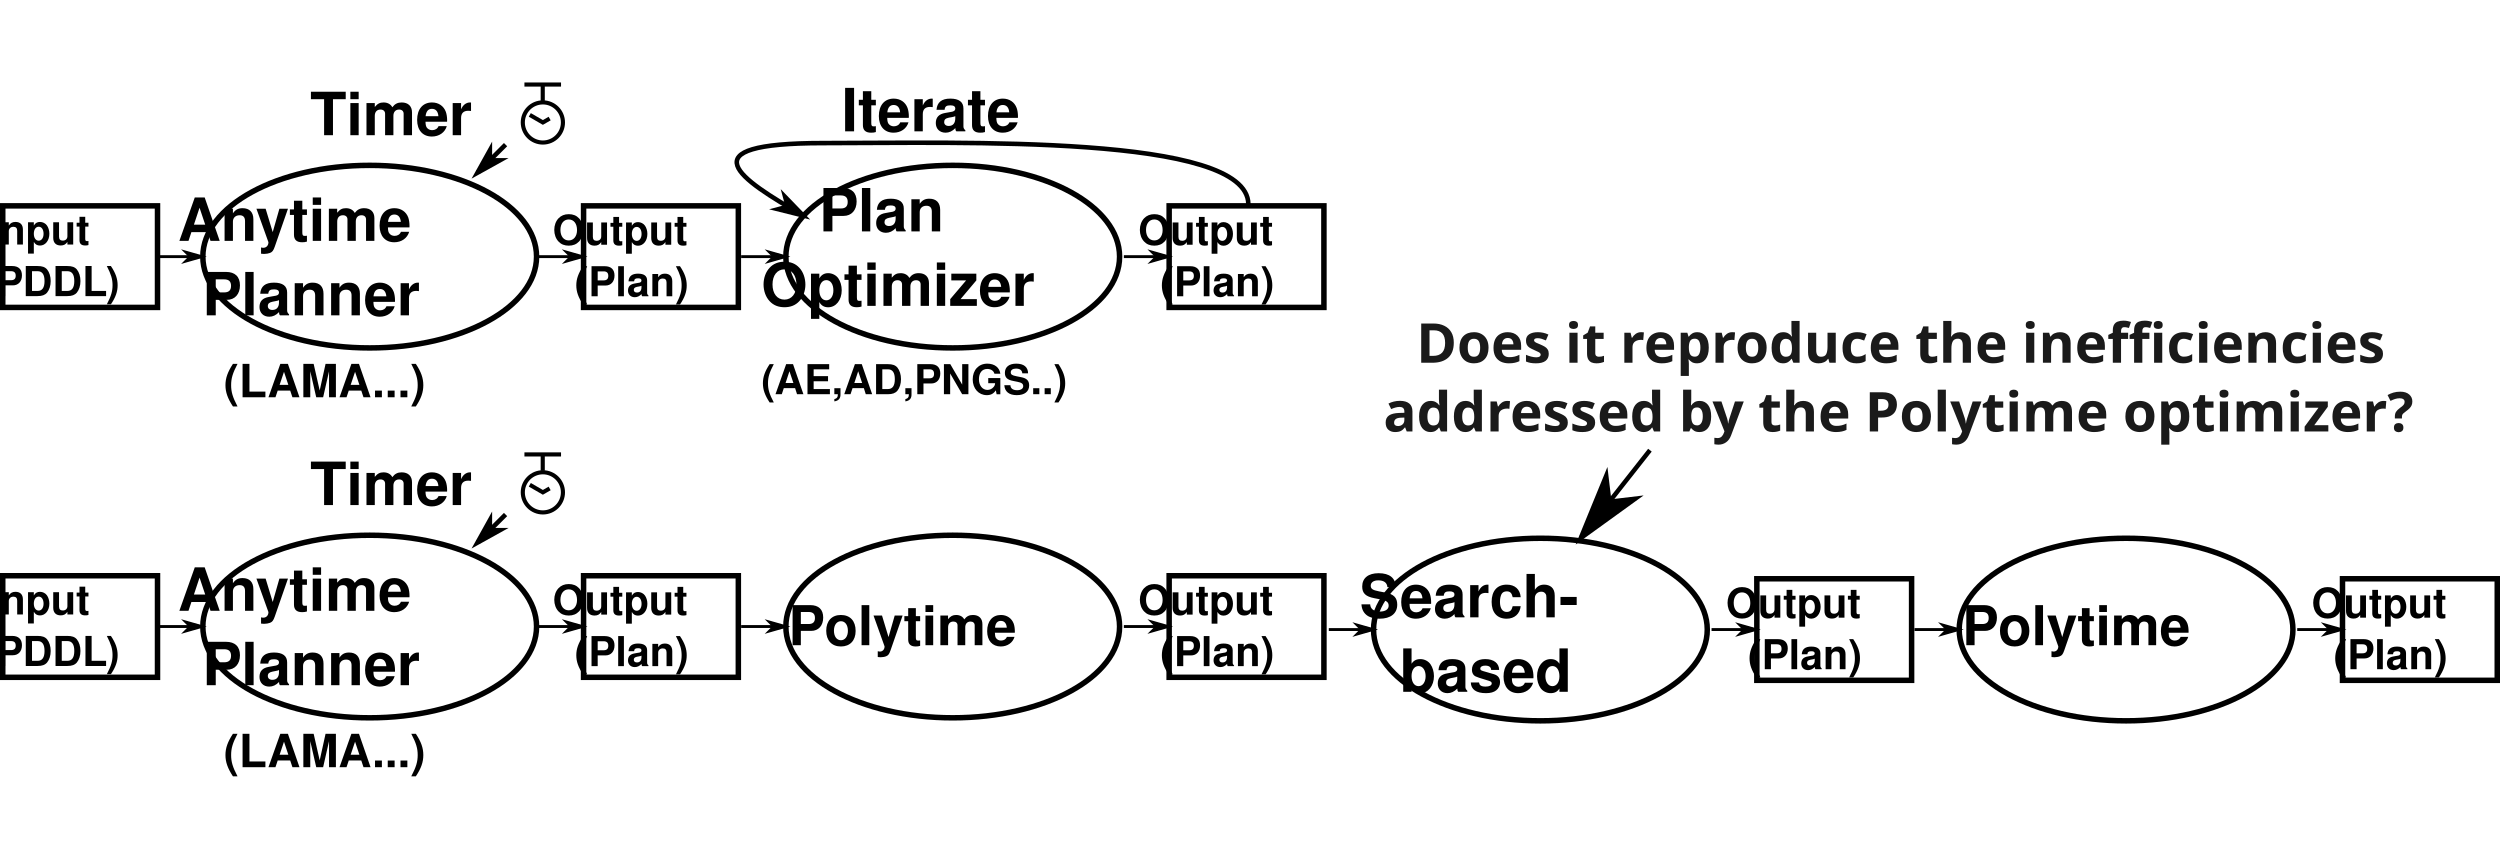
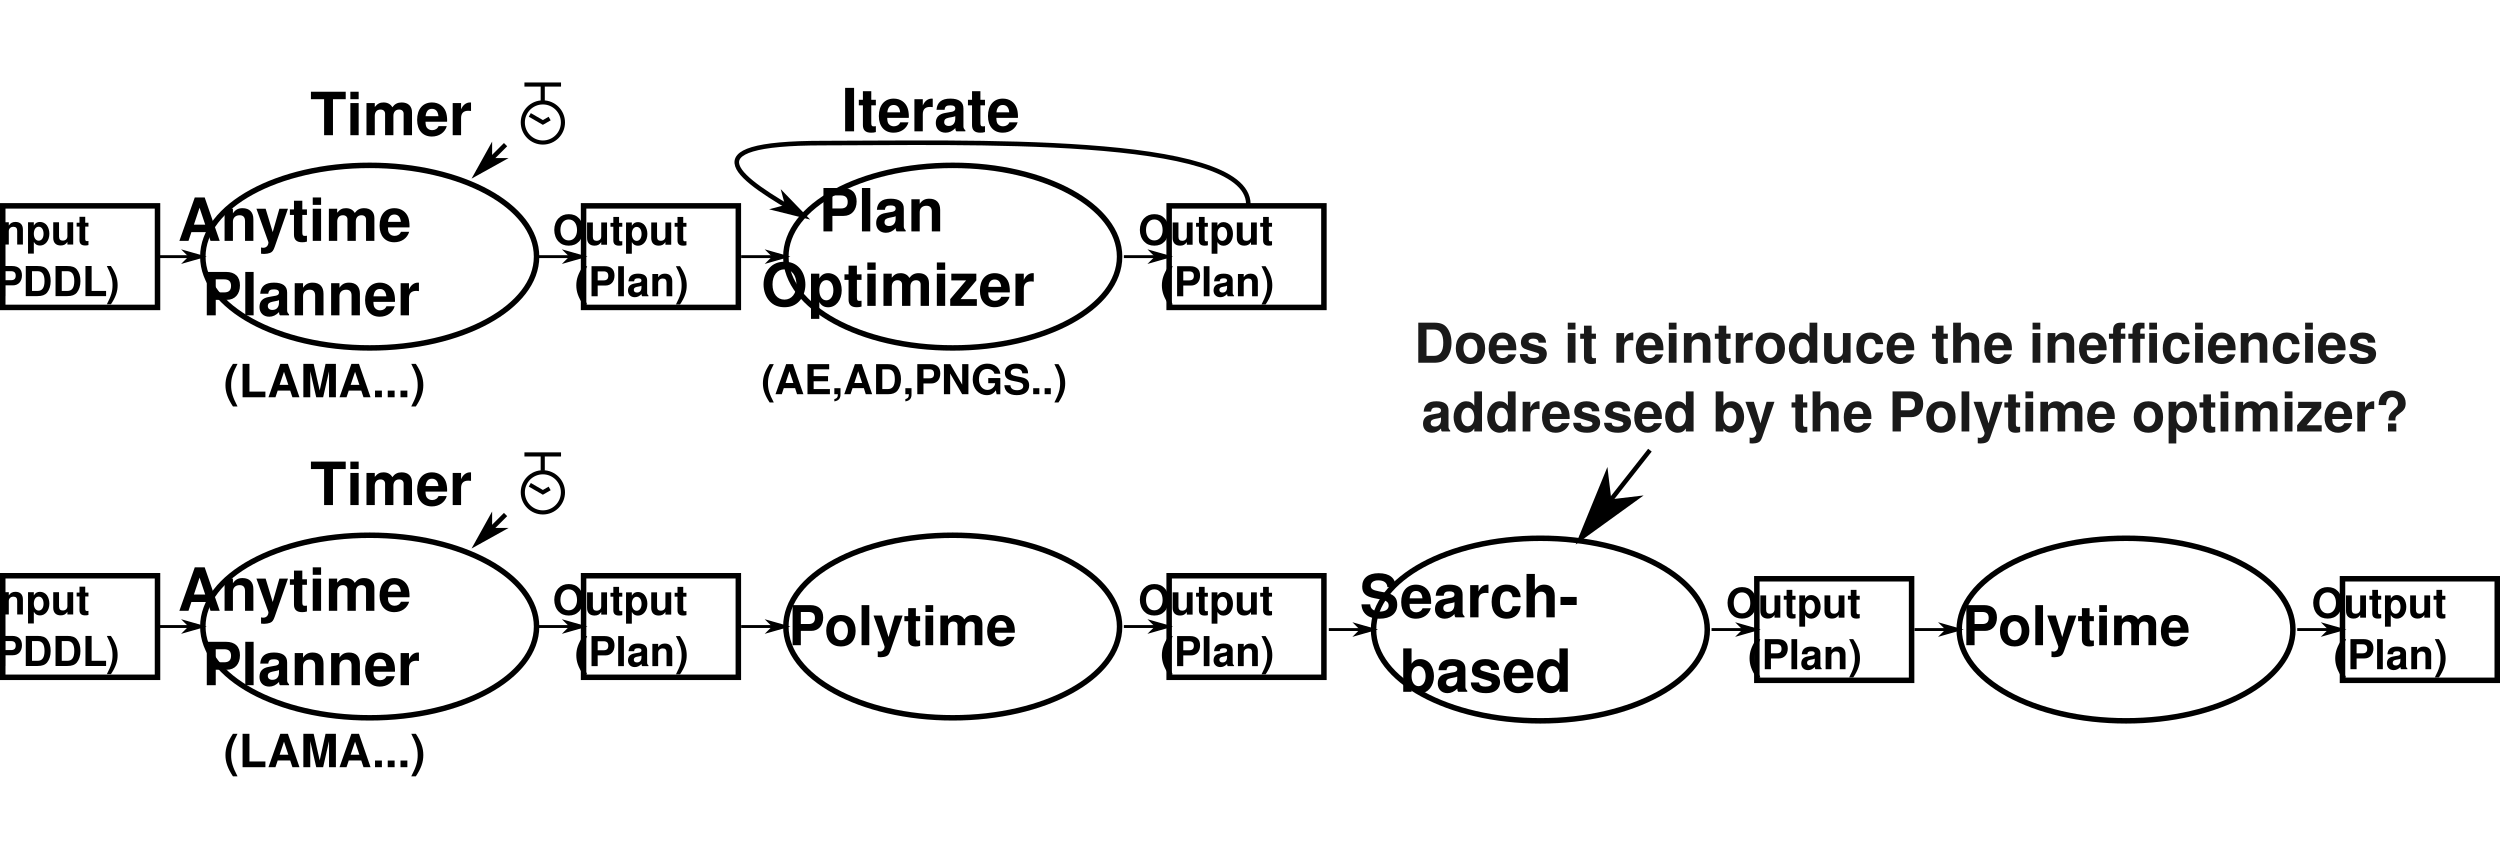
<svg xmlns="http://www.w3.org/2000/svg" width="545.625" height="187.567" id="svg2" version="1.1">
  <defs id="defs4">
    <marker orient="auto" refY="0" refX="0" id="Arrow1Mend" style="overflow:visible">
      <path id="path4344" d="M 0,0 5,-5 -12.5,0 5,5 0,0 z" style="fill-rule:evenodd;stroke:#000000;stroke-width:1pt" transform="matrix(-0.4,0,0,-0.4,-4,0)" />
    </marker>
    <marker orient="auto" refY="0" refX="0" id="Arrow1Lend" style="overflow:visible">
      <path id="path4338" d="M 0,0 5,-5 -12.5,0 5,5 0,0 z" style="fill-rule:evenodd;stroke:#000000;stroke-width:1pt" transform="matrix(-0.8,0,0,-0.8,-10,0)" />
    </marker>
    <marker orient="auto" refY="0" refX="0" id="Arrow1Mend-0" style="overflow:visible">
      <path id="path4344-5" d="M 0,0 5,-5 -12.5,0 5,5 0,0 z" style="fill-rule:evenodd;stroke:#000000;stroke-width:1pt" transform="matrix(-0.4,0,0,-0.4,-4,0)" />
    </marker>
    <marker orient="auto" refY="0" refX="0" id="marker4230" style="overflow:visible">
      <path id="path4232" d="M 0,0 5,-5 -12.5,0 5,5 0,0 z" style="fill-rule:evenodd;stroke:#000000;stroke-width:1pt" transform="matrix(-0.4,0,0,-0.4,-4,0)" />
    </marker>
    <marker orient="auto" refY="0" refX="0" id="marker4234" style="overflow:visible">
      <path id="path4236" d="M 0,0 5,-5 -12.5,0 5,5 0,0 z" style="fill-rule:evenodd;stroke:#000000;stroke-width:1pt" transform="matrix(-0.4,0,0,-0.4,-4,0)" />
    </marker>
    <marker orient="auto" refY="0" refX="0" id="Arrow1Mend-7" style="overflow:visible">
      <path id="path4344-4" d="M 0,0 5,-5 -12.5,0 5,5 0,0 z" style="fill-rule:evenodd;stroke:#000000;stroke-width:1pt" transform="matrix(-0.4,0,0,-0.4,-4,0)" />
    </marker>
    <marker orient="auto" refY="0" refX="0" id="marker4230-1" style="overflow:visible">
      <path id="path4232-6" d="M 0,0 5,-5 -12.5,0 5,5 0,0 z" style="fill-rule:evenodd;stroke:#000000;stroke-width:1pt" transform="matrix(-0.4,0,0,-0.4,-4,0)" />
    </marker>
    <marker orient="auto" refY="0" refX="0" id="marker4234-8" style="overflow:visible">
      <path id="path4236-6" d="M 0,0 5,-5 -12.5,0 5,5 0,0 z" style="fill-rule:evenodd;stroke:#000000;stroke-width:1pt" transform="matrix(-0.4,0,0,-0.4,-4,0)" />
    </marker>
    <marker orient="auto" refY="0" refX="0" id="Arrow1Mend-05" style="overflow:visible">
      <path id="path4344-0" d="M 0,0 5,-5 -12.5,0 5,5 0,0 z" style="fill-rule:evenodd;stroke:#000000;stroke-width:1pt" transform="matrix(-0.4,0,0,-0.4,-4,0)" />
    </marker>
    <marker orient="auto" refY="0" refX="0" id="marker4545" style="overflow:visible">
      <path id="path4547" d="M 0,0 5,-5 -12.5,0 5,5 0,0 z" style="fill-rule:evenodd;stroke:#000000;stroke-width:1pt" transform="matrix(-0.4,0,0,-0.4,-4,0)" />
    </marker>
    <marker orient="auto" refY="0" refX="0" id="marker4549" style="overflow:visible">
      <path id="path4551" d="M 0,0 5,-5 -12.5,0 5,5 0,0 z" style="fill-rule:evenodd;stroke:#000000;stroke-width:1pt" transform="matrix(-0.4,0,0,-0.4,-4,0)" />
    </marker>
    <marker orient="auto" refY="0" refX="0" id="marker4553" style="overflow:visible">
      <path id="path4555" d="M 0,0 5,-5 -12.5,0 5,5 0,0 z" style="fill-rule:evenodd;stroke:#000000;stroke-width:1pt" transform="matrix(-0.4,0,0,-0.4,-4,0)" />
    </marker>
    <marker orient="auto" refY="0" refX="0" id="marker4557" style="overflow:visible">
      <path id="path4559" d="M 0,0 5,-5 -12.5,0 5,5 0,0 z" style="fill-rule:evenodd;stroke:#000000;stroke-width:1pt" transform="matrix(-0.4,0,0,-0.4,-4,0)" />
    </marker>
    <marker orient="auto" refY="0" refX="0" id="marker4561" style="overflow:visible">
      <path id="path4563" d="M 0,0 5,-5 -12.5,0 5,5 0,0 z" style="fill-rule:evenodd;stroke:#000000;stroke-width:1pt" transform="matrix(-0.4,0,0,-0.4,-4,0)" />
    </marker>
  </defs>
  <g id="layer1" transform="translate(-1.874878,-746.7978)">
    <rect style="color:#000000;fill:none;stroke:#000000;stroke-width:1.198;marker:none;visibility:visible;display:inline;overflow:visible;enable-background:accumulate" id="rect5271" width="33.777" height="22.166" x="2.474" y="872.454" />
    <text xml:space="preserve" style="font-size:9px;font-style:normal;font-variant:normal;font-weight:bold;font-stretch:normal;text-indent:0;text-align:center;text-decoration:none;line-height:125%;letter-spacing:normal;word-spacing:normal;text-transform:none;direction:ltr;block-progression:tb;writing-mode:lr-tb;text-anchor:middle;baseline-shift:baseline;color:#000000;fill:#000000;stroke:none;stroke-width:1.8;marker:none;visibility:visible;display:inline;overflow:visible;enable-background:accumulate;font-family:Nimbus Sans L;-inkscape-font-specification:Nimbus Sans L Bold" x="19.227" y="880.897" id="text5273">
      <tspan id="tspan5275" x="19.227" y="880.897">Input</tspan>
      <tspan x="19.227" y="892.147" id="tspan5277">(PDDL)</tspan>
    </text>
    <path style="fill:none;stroke:#000000;stroke-width:0.63;stroke-linecap:butt;stroke-linejoin:miter;stroke-miterlimit:4;stroke-opacity:1;stroke-dasharray:none;marker-end:url(#Arrow1Mend)" d="m 36.251,883.537 9.5,0" id="path5279" />
    <path style="color:#000000;fill:none;stroke:#000000;stroke-width:1.8;marker:none;visibility:visible;display:inline;overflow:visible;enable-background:accumulate" id="path5281" d="m 189.484,91.175 c 0,16.529 -24.492,29.929 -54.705,29.929 -30.213,0 -54.705,-13.4 -54.705,-29.929 0,-16.529 24.492,-29.929 54.705,-29.929 30.213,0 54.705,13.4 54.705,29.929 z" transform="matrix(0.6656825,0,0,0.6656825,-7.157771,822.8434)" />
    <g id="g5432" transform="matrix(0.6656825,0,0,0.6656825,0.6268046,288.3739)">
      <text id="text5283" y="888.897" x="122.887" style="font-size:19.529px;font-style:normal;font-variant:normal;font-weight:bold;font-stretch:normal;text-indent:0;text-align:center;text-decoration:none;line-height:125%;letter-spacing:normal;word-spacing:normal;text-transform:none;direction:ltr;block-progression:tb;writing-mode:lr-tb;text-anchor:middle;baseline-shift:baseline;color:#000000;fill:#000000;stroke:none;stroke-width:1.8;marker:none;visibility:visible;display:inline;overflow:visible;enable-background:accumulate;font-family:Nimbus Sans L;-inkscape-font-specification:Nimbus Sans L Bold" xml:space="preserve">
        <tspan y="888.897" x="122.887" id="tspan5285">Anytime</tspan>
        <tspan y="913.308" x="122.887" id="tspan3032">Planner</tspan>
      </text>
      <text id="text5287" y="940.181" x="122.909" style="font-size:15.022px;font-style:normal;font-variant:normal;font-weight:bold;font-stretch:normal;text-indent:0;text-align:center;text-decoration:none;line-height:125%;letter-spacing:normal;word-spacing:normal;text-transform:none;direction:ltr;block-progression:tb;writing-mode:lr-tb;text-anchor:middle;baseline-shift:baseline;color:#000000;fill:#000000;fill-opacity:1;fill-rule:evenodd;stroke:none;stroke-width:1.8;marker:none;visibility:visible;display:inline;overflow:visible;enable-background:accumulate;font-family:Nimbus Sans L;-inkscape-font-specification:Nimbus Sans L Bold" xml:space="preserve">
        <tspan y="940.181" x="122.909" id="tspan5289">(LAMA...)</tspan>
      </text>
    </g>
    <rect style="color:#000000;fill:none;stroke:#000000;stroke-width:1.198;marker:none;visibility:visible;display:inline;overflow:visible;enable-background:accumulate" id="rect5271-3" width="33.777" height="22.166" x="129.24" y="872.454" />
    <text xml:space="preserve" style="font-size:9px;font-style:normal;font-variant:normal;font-weight:bold;font-stretch:normal;text-indent:0;text-align:center;text-decoration:none;line-height:125%;letter-spacing:normal;word-spacing:normal;text-transform:none;direction:ltr;block-progression:tb;writing-mode:lr-tb;text-anchor:middle;baseline-shift:baseline;color:#000000;fill:#000000;stroke:none;stroke-width:1.8;marker:none;visibility:visible;display:inline;overflow:visible;enable-background:accumulate;font-family:Nimbus Sans L;-inkscape-font-specification:Nimbus Sans L Bold" x="145.993" y="880.941" id="text5273-6">
      <tspan id="tspan5275-3" x="145.993" y="880.941">Output</tspan>
      <tspan x="145.993" y="892.191" id="tspan5277-6">(Plan)</tspan>
    </text>
    <path style="fill:none;stroke:#000000;stroke-width:0.63;stroke-linecap:butt;stroke-linejoin:miter;stroke-miterlimit:4;stroke-opacity:1;stroke-dasharray:none;marker-end:url(#Arrow1Mend)" d="m 119.356,883.537 9.5,0" id="path5279-1" />
    <path style="color:#000000;fill:none;stroke:#000000;stroke-width:1.8;marker:none;visibility:visible;display:inline;overflow:visible;enable-background:accumulate" id="path5281-6" d="m 189.484,91.175 c 0,16.529 -24.492,29.929 -54.705,29.929 -30.213,0 -54.705,-13.4 -54.705,-29.929 0,-16.529 24.492,-29.929 54.705,-29.929 30.213,0 54.705,13.4 54.705,29.929 z" transform="matrix(0.6656825,0,0,0.6656825,120.0869,822.8434)" />
    <g id="g5438" transform="matrix(0.6656825,0,0,0.6656825,1.46772,299.5145)">
      <text id="text5283-8" y="883.452" x="314.037" style="font-size:18.027px;font-style:normal;font-variant:normal;font-weight:bold;font-stretch:normal;text-indent:0;text-align:center;text-decoration:none;line-height:125%;letter-spacing:normal;word-spacing:normal;text-transform:none;direction:ltr;block-progression:tb;writing-mode:lr-tb;text-anchor:middle;baseline-shift:baseline;color:#000000;fill:#000000;stroke:none;stroke-width:1.8;marker:none;visibility:visible;display:inline;overflow:visible;enable-background:accumulate;font-family:Nimbus Sans L;-inkscape-font-specification:Nimbus Sans L Bold" xml:space="preserve">
        <tspan y="883.452" x="314.037" id="tspan3055">Polytime</tspan>
      </text>
    </g>
    <rect style="color:#000000;fill:none;stroke:#000000;stroke-width:1.198;marker:none;visibility:visible;display:inline;overflow:visible;enable-background:accumulate" id="rect5271-3-6" width="33.777" height="22.166" x="257.042" y="872.454" />
    <text xml:space="preserve" style="font-size:9px;font-style:normal;font-variant:normal;font-weight:bold;font-stretch:normal;text-indent:0;text-align:center;text-decoration:none;line-height:125%;letter-spacing:normal;word-spacing:normal;text-transform:none;direction:ltr;block-progression:tb;writing-mode:lr-tb;text-anchor:middle;baseline-shift:baseline;color:#000000;fill:#000000;stroke:none;stroke-width:1.8;marker:none;visibility:visible;display:inline;overflow:visible;enable-background:accumulate;font-family:Nimbus Sans L;-inkscape-font-specification:Nimbus Sans L Bold" x="273.795" y="880.941" id="text5273-6-9">
      <tspan id="tspan5275-3-3" x="273.795" y="880.941">Output</tspan>
      <tspan x="273.795" y="892.191" id="tspan5277-6-1">(Plan)</tspan>
    </text>
    <path style="fill:none;stroke:#000000;stroke-width:0.63;stroke-linecap:butt;stroke-linejoin:miter;stroke-miterlimit:4;stroke-opacity:1;stroke-dasharray:none;marker-end:url(#Arrow1Mend)" d="m 247.158,883.537 9.5,0" id="path5279-1-9" />
    <path style="fill:none;stroke:#000000;stroke-width:0.63;stroke-linecap:butt;stroke-linejoin:miter;stroke-miterlimit:4;stroke-opacity:1;stroke-dasharray:none;marker-end:url(#Arrow1Mend)" d="m 163.626,883.537 9.5,0" id="path5279-1-7" />
    <path style="fill:none;stroke:#000000;stroke-width:1px;stroke-linecap:butt;stroke-linejoin:miter;stroke-opacity:1;marker-end:url(#Arrow1Mend)" d="m 112.213,859.093 -6.027,6.027" id="path6322" />
    <path style="color:#000000;fill:none;stroke:#000000;stroke-width:2.905;stroke-miterlimit:4;stroke-dasharray:none;marker:none;visibility:visible;display:inline;overflow:visible;enable-background:accumulate" id="path5281-9" d="m 148.918,91.175 c 0,7.809 -6.33,14.139 -14.139,14.139 -7.809,0 -14.139,-6.33 -14.139,-14.139 0,-7.809 6.33,-14.139 14.139,-14.139 7.809,0 14.139,6.33 14.139,14.139 z" transform="matrix(0.3098113,0,0,0.3098113,78.60116,826.0054)" />
    <path style="fill:none;stroke:#000000;stroke-width:0.9;stroke-linecap:butt;stroke-linejoin:miter;stroke-miterlimit:4;stroke-opacity:1;stroke-dasharray:none" d="m 121.836,853.399 -1.478,0.854 -2.855,-1.648" id="path6528" />
    <path style="fill:none;stroke:#000000;stroke-width:0.9;stroke-linecap:butt;stroke-linejoin:miter;stroke-miterlimit:4;stroke-opacity:1;stroke-dasharray:none" d="m 120.327,849.554 0,-3.27" id="path6530" />
    <path style="fill:none;stroke:#000000;stroke-width:0.9;stroke-linecap:butt;stroke-linejoin:miter;stroke-miterlimit:4;stroke-opacity:1;stroke-dasharray:none" d="m 124.321,845.976 -7.989,0" id="path6532" />
    <text xml:space="preserve" style="font-size:13px;font-style:normal;font-variant:normal;font-weight:bold;font-stretch:normal;text-indent:0;text-align:center;text-decoration:none;line-height:125%;letter-spacing:normal;word-spacing:normal;text-transform:none;direction:ltr;block-progression:tb;writing-mode:lr-tb;text-anchor:middle;baseline-shift:baseline;color:#000000;fill:#000000;fill-opacity:1;fill-rule:evenodd;stroke:none;stroke-width:0.9;marker:none;visibility:visible;display:inline;overflow:visible;enable-background:accumulate;font-family:Nimbus Sans L;-inkscape-font-specification:Nimbus Sans L Bold" x="96.268" y="857.028" id="text6534">
      <tspan id="tspan6536" x="96.268" y="857.028">Timer</tspan>
    </text>
    <path style="color:#000000;fill:none;stroke:#000000;stroke-width:1.8;marker:none;visibility:visible;display:inline;overflow:visible;enable-background:accumulate" id="path5281-6-7" d="m 189.484,91.175 c 0,16.529 -24.492,29.929 -54.705,29.929 -30.213,0 -54.705,-13.4 -54.705,-29.929 0,-16.529 24.492,-29.929 54.705,-29.929 30.213,0 54.705,13.4 54.705,29.929 z" transform="matrix(0.6656825,0,0,0.6656825,248.3491,823.5025)" />
    <g id="g5438-9" transform="matrix(0.6656825,0,0,0.6656825,129.7299,303.0155)">
      <text id="text5283-8-4" y="869.052" x="314.037" style="font-size:19.529px;font-style:normal;font-variant:normal;font-weight:bold;font-stretch:normal;text-indent:0;text-align:center;text-decoration:none;line-height:125%;letter-spacing:normal;word-spacing:normal;text-transform:none;direction:ltr;block-progression:tb;writing-mode:lr-tb;text-anchor:middle;baseline-shift:baseline;color:#000000;fill:#000000;stroke:none;stroke-width:1.8;marker:none;visibility:visible;display:inline;overflow:visible;enable-background:accumulate;font-family:Nimbus Sans L;-inkscape-font-specification:Nimbus Sans L Bold" xml:space="preserve">
        <tspan y="869.052" x="314.037" id="tspan3055-6">Search-</tspan>
        <tspan y="893.463" x="314.037" id="tspan3151">based</tspan>
      </text>
    </g>
    <rect style="color:#000000;fill:none;stroke:#000000;stroke-width:1.198;marker:none;visibility:visible;display:inline;overflow:visible;enable-background:accumulate" id="rect5271-3-6-6" width="33.777" height="22.166" x="385.304" y="873.113" />
    <text xml:space="preserve" style="font-size:9px;font-style:normal;font-variant:normal;font-weight:bold;font-stretch:normal;text-indent:0;text-align:center;text-decoration:none;line-height:125%;letter-spacing:normal;word-spacing:normal;text-transform:none;direction:ltr;block-progression:tb;writing-mode:lr-tb;text-anchor:middle;baseline-shift:baseline;color:#000000;fill:#000000;stroke:none;stroke-width:1.8;marker:none;visibility:visible;display:inline;overflow:visible;enable-background:accumulate;font-family:Nimbus Sans L;-inkscape-font-specification:Nimbus Sans L Bold" x="402.057" y="881.6" id="text5273-6-9-9">
      <tspan id="tspan5275-3-3-5" x="402.057" y="881.6">Output</tspan>
      <tspan x="402.057" y="892.85" id="tspan5277-6-1-1">(Plan)</tspan>
    </text>
    <path style="fill:none;stroke:#000000;stroke-width:0.63;stroke-linecap:butt;stroke-linejoin:miter;stroke-miterlimit:4;stroke-opacity:1;stroke-dasharray:none;marker-end:url(#Arrow1Mend)" d="m 375.42,884.196 9.5,0" id="path5279-1-9-4" />
    <path style="fill:none;stroke:#000000;stroke-width:0.63;stroke-linecap:butt;stroke-linejoin:miter;stroke-miterlimit:4;stroke-opacity:1;stroke-dasharray:none;marker-end:url(#Arrow1Mend)" d="m 291.888,884.196 9.5,0" id="path5279-1-7-3" />
    <path style="color:#000000;fill:none;stroke:#000000;stroke-width:1.8;marker:none;visibility:visible;display:inline;overflow:visible;enable-background:accumulate" id="path5281-6-3" d="m 189.484,91.175 c 0,16.529 -24.492,29.929 -54.705,29.929 -30.213,0 -54.705,-13.4 -54.705,-29.929 0,-16.529 24.492,-29.929 54.705,-29.929 30.213,0 54.705,13.4 54.705,29.929 z" transform="matrix(0.6656825,0,0,0.6656825,376.1682,823.5025)" />
    <rect style="color:#000000;fill:none;stroke:#000000;stroke-width:1.198;marker:none;visibility:visible;display:inline;overflow:visible;enable-background:accumulate" id="rect5271-3-6-5" width="33.777" height="22.166" x="513.124" y="873.113" />
    <text xml:space="preserve" style="font-size:9px;font-style:normal;font-variant:normal;font-weight:bold;font-stretch:normal;text-indent:0;text-align:center;text-decoration:none;line-height:125%;letter-spacing:normal;word-spacing:normal;text-transform:none;direction:ltr;block-progression:tb;writing-mode:lr-tb;text-anchor:middle;baseline-shift:baseline;color:#000000;fill:#000000;stroke:none;stroke-width:1.8;marker:none;visibility:visible;display:inline;overflow:visible;enable-background:accumulate;font-family:Nimbus Sans L;-inkscape-font-specification:Nimbus Sans L Bold" x="529.877" y="881.6" id="text5273-6-9-3">
      <tspan id="tspan5275-3-3-9" x="529.877" y="881.6">Output</tspan>
      <tspan x="529.877" y="892.85" id="tspan5277-6-1-0">(Plan)</tspan>
    </text>
    <path style="fill:none;stroke:#000000;stroke-width:0.63;stroke-linecap:butt;stroke-linejoin:miter;stroke-miterlimit:4;stroke-opacity:1;stroke-dasharray:none;marker-end:url(#Arrow1Mend)" d="m 503.24,884.196 9.5,0" id="path5279-1-9-1" />
    <path style="fill:none;stroke:#000000;stroke-width:0.63;stroke-linecap:butt;stroke-linejoin:miter;stroke-miterlimit:4;stroke-opacity:1;stroke-dasharray:none;marker-end:url(#Arrow1Mend)" d="m 419.707,884.196 9.5,0" id="path5279-1-7-0" />
    <rect style="color:#000000;fill:none;stroke:#000000;stroke-width:1.198;marker:none;visibility:visible;display:inline;overflow:visible;enable-background:accumulate" id="rect5271-7" width="33.777" height="22.166" x="2.474" y="791.726" />
    <text xml:space="preserve" style="font-size:9px;font-style:normal;font-variant:normal;font-weight:bold;font-stretch:normal;text-indent:0;text-align:center;text-decoration:none;line-height:125%;letter-spacing:normal;word-spacing:normal;text-transform:none;direction:ltr;block-progression:tb;writing-mode:lr-tb;text-anchor:middle;baseline-shift:baseline;color:#000000;fill:#000000;stroke:none;stroke-width:1.8;marker:none;visibility:visible;display:inline;overflow:visible;enable-background:accumulate;font-family:Nimbus Sans L;-inkscape-font-specification:Nimbus Sans L Bold" x="19.227" y="800.169" id="text5273-7">
      <tspan id="tspan5275-7" x="19.227" y="800.169">Input</tspan>
      <tspan x="19.227" y="811.419" id="tspan5277-62">(PDDL)</tspan>
    </text>
    <path style="fill:none;stroke:#000000;stroke-width:0.63;stroke-linecap:butt;stroke-linejoin:miter;stroke-miterlimit:4;stroke-opacity:1;stroke-dasharray:none;marker-end:url(#Arrow1Mend)" d="m 36.251,802.809 9.5,0" id="path5279-4" />
    <path style="color:#000000;fill:none;stroke:#000000;stroke-width:1.8;marker:none;visibility:visible;display:inline;overflow:visible;enable-background:accumulate" id="path5281-93" d="m 189.484,91.175 c 0,16.529 -24.492,29.929 -54.705,29.929 -30.213,0 -54.705,-13.4 -54.705,-29.929 0,-16.529 24.492,-29.929 54.705,-29.929 30.213,0 54.705,13.4 54.705,29.929 z" transform="matrix(0.6656825,0,0,0.6656825,-7.157771,742.1156)" />
    <g id="g5432-1" transform="matrix(0.6656825,0,0,0.6656825,0.6268046,207.6461)">
      <text id="text5283-0" y="888.897" x="122.887" style="font-size:19.529px;font-style:normal;font-variant:normal;font-weight:bold;font-stretch:normal;text-indent:0;text-align:center;text-decoration:none;line-height:125%;letter-spacing:normal;word-spacing:normal;text-transform:none;direction:ltr;block-progression:tb;writing-mode:lr-tb;text-anchor:middle;baseline-shift:baseline;color:#000000;fill:#000000;stroke:none;stroke-width:1.8;marker:none;visibility:visible;display:inline;overflow:visible;enable-background:accumulate;font-family:Nimbus Sans L;-inkscape-font-specification:Nimbus Sans L Bold" xml:space="preserve">
        <tspan y="888.897" x="122.887" id="tspan5285-3">Anytime</tspan>
        <tspan y="913.308" x="122.887" id="tspan3032-2">Planner</tspan>
      </text>
      <text id="text5287-64" y="940.181" x="122.909" style="font-size:15.022px;font-style:normal;font-variant:normal;font-weight:bold;font-stretch:normal;text-indent:0;text-align:center;text-decoration:none;line-height:125%;letter-spacing:normal;word-spacing:normal;text-transform:none;direction:ltr;block-progression:tb;writing-mode:lr-tb;text-anchor:middle;baseline-shift:baseline;color:#000000;fill:#000000;fill-opacity:1;fill-rule:evenodd;stroke:none;stroke-width:1.8;marker:none;visibility:visible;display:inline;overflow:visible;enable-background:accumulate;font-family:Nimbus Sans L;-inkscape-font-specification:Nimbus Sans L Bold" xml:space="preserve">
        <tspan y="940.181" x="122.909" id="tspan5289-2">(LAMA...)</tspan>
      </text>
    </g>
    <rect style="color:#000000;fill:none;stroke:#000000;stroke-width:1.198;marker:none;visibility:visible;display:inline;overflow:visible;enable-background:accumulate" id="rect5271-3-65" width="33.777" height="22.166" x="129.24" y="791.726" />
    <text xml:space="preserve" style="font-size:9px;font-style:normal;font-variant:normal;font-weight:bold;font-stretch:normal;text-indent:0;text-align:center;text-decoration:none;line-height:125%;letter-spacing:normal;word-spacing:normal;text-transform:none;direction:ltr;block-progression:tb;writing-mode:lr-tb;text-anchor:middle;baseline-shift:baseline;color:#000000;fill:#000000;stroke:none;stroke-width:1.8;marker:none;visibility:visible;display:inline;overflow:visible;enable-background:accumulate;font-family:Nimbus Sans L;-inkscape-font-specification:Nimbus Sans L Bold" x="145.993" y="800.213" id="text5273-6-7">
      <tspan id="tspan5275-3-8" x="145.993" y="800.213">Output</tspan>
      <tspan x="145.993" y="811.463" id="tspan5277-6-2">(Plan)</tspan>
    </text>
    <path style="fill:none;stroke:#000000;stroke-width:0.63;stroke-linecap:butt;stroke-linejoin:miter;stroke-miterlimit:4;stroke-opacity:1;stroke-dasharray:none;marker-end:url(#Arrow1Mend)" d="m 119.356,802.809 9.5,0" id="path5279-1-3" />
    <path style="color:#000000;fill:none;stroke:#000000;stroke-width:1.8;marker:none;visibility:visible;display:inline;overflow:visible;enable-background:accumulate" id="path5281-6-8" d="m 189.484,91.175 c 0,16.529 -24.492,29.929 -54.705,29.929 -30.213,0 -54.705,-13.4 -54.705,-29.929 0,-16.529 24.492,-29.929 54.705,-29.929 30.213,0 54.705,13.4 54.705,29.929 z" transform="matrix(0.6656825,0,0,0.6656825,120.0869,742.1156)" />
    <g id="g5438-6" transform="matrix(0.6656825,0,0,0.6656825,1.46772,218.7867)">
      <text id="text5283-8-8" y="869.052" x="314.037" style="font-size:19.529px;font-style:normal;font-variant:normal;font-weight:bold;font-stretch:normal;text-indent:0;text-align:center;text-decoration:none;line-height:125%;letter-spacing:normal;word-spacing:normal;text-transform:none;direction:ltr;block-progression:tb;writing-mode:lr-tb;text-anchor:middle;baseline-shift:baseline;color:#000000;fill:#000000;stroke:none;stroke-width:1.8;marker:none;visibility:visible;display:inline;overflow:visible;enable-background:accumulate;font-family:Nimbus Sans L;-inkscape-font-specification:Nimbus Sans L Bold" xml:space="preserve">
        <tspan y="869.052" x="314.037" id="tspan5285-9-0">Plan</tspan>
        <tspan y="893.463" x="314.037" id="tspan3055-0">Optimizer</tspan>
      </text>
    </g>
    <rect style="color:#000000;fill:none;stroke:#000000;stroke-width:1.198;marker:none;visibility:visible;display:inline;overflow:visible;enable-background:accumulate" id="rect5271-3-6-7" width="33.777" height="22.166" x="257.042" y="791.726" />
    <text xml:space="preserve" style="font-size:9px;font-style:normal;font-variant:normal;font-weight:bold;font-stretch:normal;text-indent:0;text-align:center;text-decoration:none;line-height:125%;letter-spacing:normal;word-spacing:normal;text-transform:none;direction:ltr;block-progression:tb;writing-mode:lr-tb;text-anchor:middle;baseline-shift:baseline;color:#000000;fill:#000000;stroke:none;stroke-width:1.8;marker:none;visibility:visible;display:inline;overflow:visible;enable-background:accumulate;font-family:Nimbus Sans L;-inkscape-font-specification:Nimbus Sans L Bold" x="273.795" y="800.213" id="text5273-6-9-5">
      <tspan id="tspan5275-3-3-0" x="273.795" y="800.213">Output</tspan>
      <tspan x="273.795" y="811.463" id="tspan5277-6-1-2">(Plan)</tspan>
    </text>
    <path style="fill:none;stroke:#000000;stroke-width:0.63;stroke-linecap:butt;stroke-linejoin:miter;stroke-miterlimit:4;stroke-opacity:1;stroke-dasharray:none;marker-end:url(#Arrow1Mend)" d="m 247.158,802.809 9.5,0" id="path5279-1-9-8" />
    <path style="fill:none;stroke:#000000;stroke-width:0.63;stroke-linecap:butt;stroke-linejoin:miter;stroke-miterlimit:4;stroke-opacity:1;stroke-dasharray:none;marker-end:url(#Arrow1Mend)" d="m 163.626,802.809 9.5,0" id="path5279-1-7-9" />
    <path style="fill:none;stroke:#000000;stroke-width:1px;stroke-linecap:butt;stroke-linejoin:miter;stroke-opacity:1;marker-end:url(#Arrow1Mend)" d="m 112.213,778.365 -6.027,6.027" id="path6322-9" />
    <path style="color:#000000;fill:none;stroke:#000000;stroke-width:2.905;stroke-miterlimit:4;stroke-dasharray:none;marker:none;visibility:visible;display:inline;overflow:visible;enable-background:accumulate" id="path5281-9-5" d="m 148.918,91.175 c 0,7.809 -6.33,14.139 -14.139,14.139 -7.809,0 -14.139,-6.33 -14.139,-14.139 0,-7.809 6.33,-14.139 14.139,-14.139 7.809,0 14.139,6.33 14.139,14.139 z" transform="matrix(0.3098113,0,0,0.3098113,78.60116,745.2775)" />
    <path style="fill:none;stroke:#000000;stroke-width:0.9;stroke-linecap:butt;stroke-linejoin:miter;stroke-miterlimit:4;stroke-opacity:1;stroke-dasharray:none" d="m 121.836,772.671 -1.478,0.854 -2.855,-1.648" id="path6528-5" />
    <path style="fill:none;stroke:#000000;stroke-width:0.9;stroke-linecap:butt;stroke-linejoin:miter;stroke-miterlimit:4;stroke-opacity:1;stroke-dasharray:none" d="m 120.327,768.827 0,-3.27" id="path6530-3" />
    <path style="fill:none;stroke:#000000;stroke-width:0.9;stroke-linecap:butt;stroke-linejoin:miter;stroke-miterlimit:4;stroke-opacity:1;stroke-dasharray:none" d="m 124.321,765.248 -7.989,0" id="path6532-1" />
    <text xml:space="preserve" style="font-size:13px;font-style:normal;font-variant:normal;font-weight:bold;font-stretch:normal;text-indent:0;text-align:center;text-decoration:none;line-height:125%;letter-spacing:normal;word-spacing:normal;text-transform:none;direction:ltr;block-progression:tb;writing-mode:lr-tb;text-anchor:middle;baseline-shift:baseline;color:#000000;fill:#000000;fill-opacity:1;fill-rule:evenodd;stroke:none;stroke-width:0.9;marker:none;visibility:visible;display:inline;overflow:visible;enable-background:accumulate;font-family:Nimbus Sans L;-inkscape-font-specification:Nimbus Sans L Bold" x="96.268" y="776.3" id="text6534-7">
      <tspan id="tspan6536-8" x="96.268" y="776.3">Timer</tspan>
    </text>
    <path style="fill:none;stroke:#000000;stroke-width:1px;stroke-linecap:butt;stroke-linejoin:miter;stroke-opacity:1;marker-end:url(#Arrow1Mend)" d="m 274.327,791.329 c -0.198,-15.262 -62.776,-13.301 -92.86,-13.301 -30.255,0 -18.032,7.884 -4.479,15.708" id="path6538-2" />
    <text xml:space="preserve" style="font-size:13px;font-style:normal;font-variant:normal;font-weight:bold;font-stretch:normal;text-indent:0;text-align:center;text-decoration:none;line-height:125%;letter-spacing:normal;word-spacing:normal;text-transform:none;direction:ltr;block-progression:tb;writing-mode:lr-tb;text-anchor:middle;baseline-shift:baseline;color:#000000;fill:#000000;fill-opacity:1;fill-rule:evenodd;stroke:none;stroke-width:0.9;marker:none;visibility:visible;display:inline;overflow:visible;enable-background:accumulate;font-family:Nimbus Sans L;-inkscape-font-specification:Nimbus Sans L Bold" x="214.013" y="775.46" id="text6908-9">
      <tspan id="tspan6910-1" x="214.013" y="775.46">Iterate</tspan>
    </text>
    <text id="text5287-6-5" y="832.834" x="207.659" style="font-size:9px;font-style:normal;font-variant:normal;font-weight:bold;font-stretch:normal;text-indent:0;text-align:center;text-decoration:none;line-height:125%;letter-spacing:normal;word-spacing:normal;text-transform:none;direction:ltr;block-progression:tb;writing-mode:lr-tb;text-anchor:middle;baseline-shift:baseline;color:#000000;fill:#000000;fill-opacity:1;fill-rule:evenodd;stroke:none;stroke-width:1.8;marker:none;visibility:visible;display:inline;overflow:visible;enable-background:accumulate;font-family:Nimbus Sans L;-inkscape-font-specification:Nimbus Sans L Bold" xml:space="preserve">
      <tspan y="832.834" x="207.659" id="tspan5289-5-5">(AE,AD,PNGS..)</tspan>
    </text>
    <g id="g5438-4" transform="matrix(0.6656825,0,0,0.6656825,257.6354,299.5145)">
      <text id="text5283-8-49" y="883.452" x="314.037" style="font-size:18.027px;font-style:normal;font-variant:normal;font-weight:bold;font-stretch:normal;text-indent:0;text-align:center;text-decoration:none;line-height:125%;letter-spacing:normal;word-spacing:normal;text-transform:none;direction:ltr;block-progression:tb;writing-mode:lr-tb;text-anchor:middle;baseline-shift:baseline;color:#000000;fill:#000000;stroke:none;stroke-width:1.8;marker:none;visibility:visible;display:inline;overflow:visible;enable-background:accumulate;font-family:Nimbus Sans L;-inkscape-font-specification:Nimbus Sans L Bold" xml:space="preserve">
        <tspan y="883.452" x="314.037" id="tspan3055-63">Polytime</tspan>
      </text>
    </g>
-     <text xml:space="preserve" style="font-size:12px;font-style:normal;font-variant:normal;font-weight:bold;font-stretch:normal;text-indent:0;text-align:end;text-decoration:none;line-height:125%;letter-spacing:normal;word-spacing:normal;text-transform:none;direction:ltr;block-progression:tb;writing-mode:lr-tb;text-anchor:end;baseline-shift:baseline;opacity:0.898;color:#000000;fill:#000000;fill-opacity:1;fill-rule:evenodd;stroke:none;stroke-width:1;marker:none;visibility:visible;display:inline;overflow:visible;enable-background:accumulate;font-family:'M+ 2c';-inkscape-font-specification:'M+ 2c Bold'" x="544.252" y="825.97" id="text3179">
-       <tspan id="tspan3181" x="544.252" y="825.97">Does it reproduce the inefficiencies</tspan>
+     <text xml:space="preserve" style="font-size:12px;font-style:normal;font-variant:normal;font-weight:bold;font-stretch:normal;text-indent:0;text-align:end;text-decoration:none;line-height:125%;letter-spacing:normal;word-spacing:normal;text-transform:none;direction:ltr;block-progression:tb;writing-mode:lr-tb;text-anchor:end;baseline-shift:baseline;opacity:0.898;color:#000000;fill:#000000;fill-opacity:1;fill-rule:evenodd;stroke:none;stroke-width:1;marker:none;visibility:visible;display:inline;overflow:visible;enable-background:accumulate;font-family:Nimbus Sans L;-inkscape-font-specification:Nimbus Sans L Bold" x="544.252" y="825.97" id="text3179">
+       <tspan id="tspan3181" x="544.252" y="825.97">Does it reintroduce the inefficiencies</tspan>
      <tspan x="544.252" y="840.97" id="tspan3183">addressed by the Polytime optimizer?</tspan>
    </text>
    <path style="fill:none;stroke:#000000;stroke-width:0.99;stroke-linecap:butt;stroke-linejoin:miter;stroke-opacity:1;stroke-miterlimit:4;stroke-dasharray:none;marker-end:url(#Arrow1Lend)" d="M 360.096,98.253 345.075,117.334" id="path3185" transform="translate(1.874878,746.7978)" />
  </g>
</svg>
